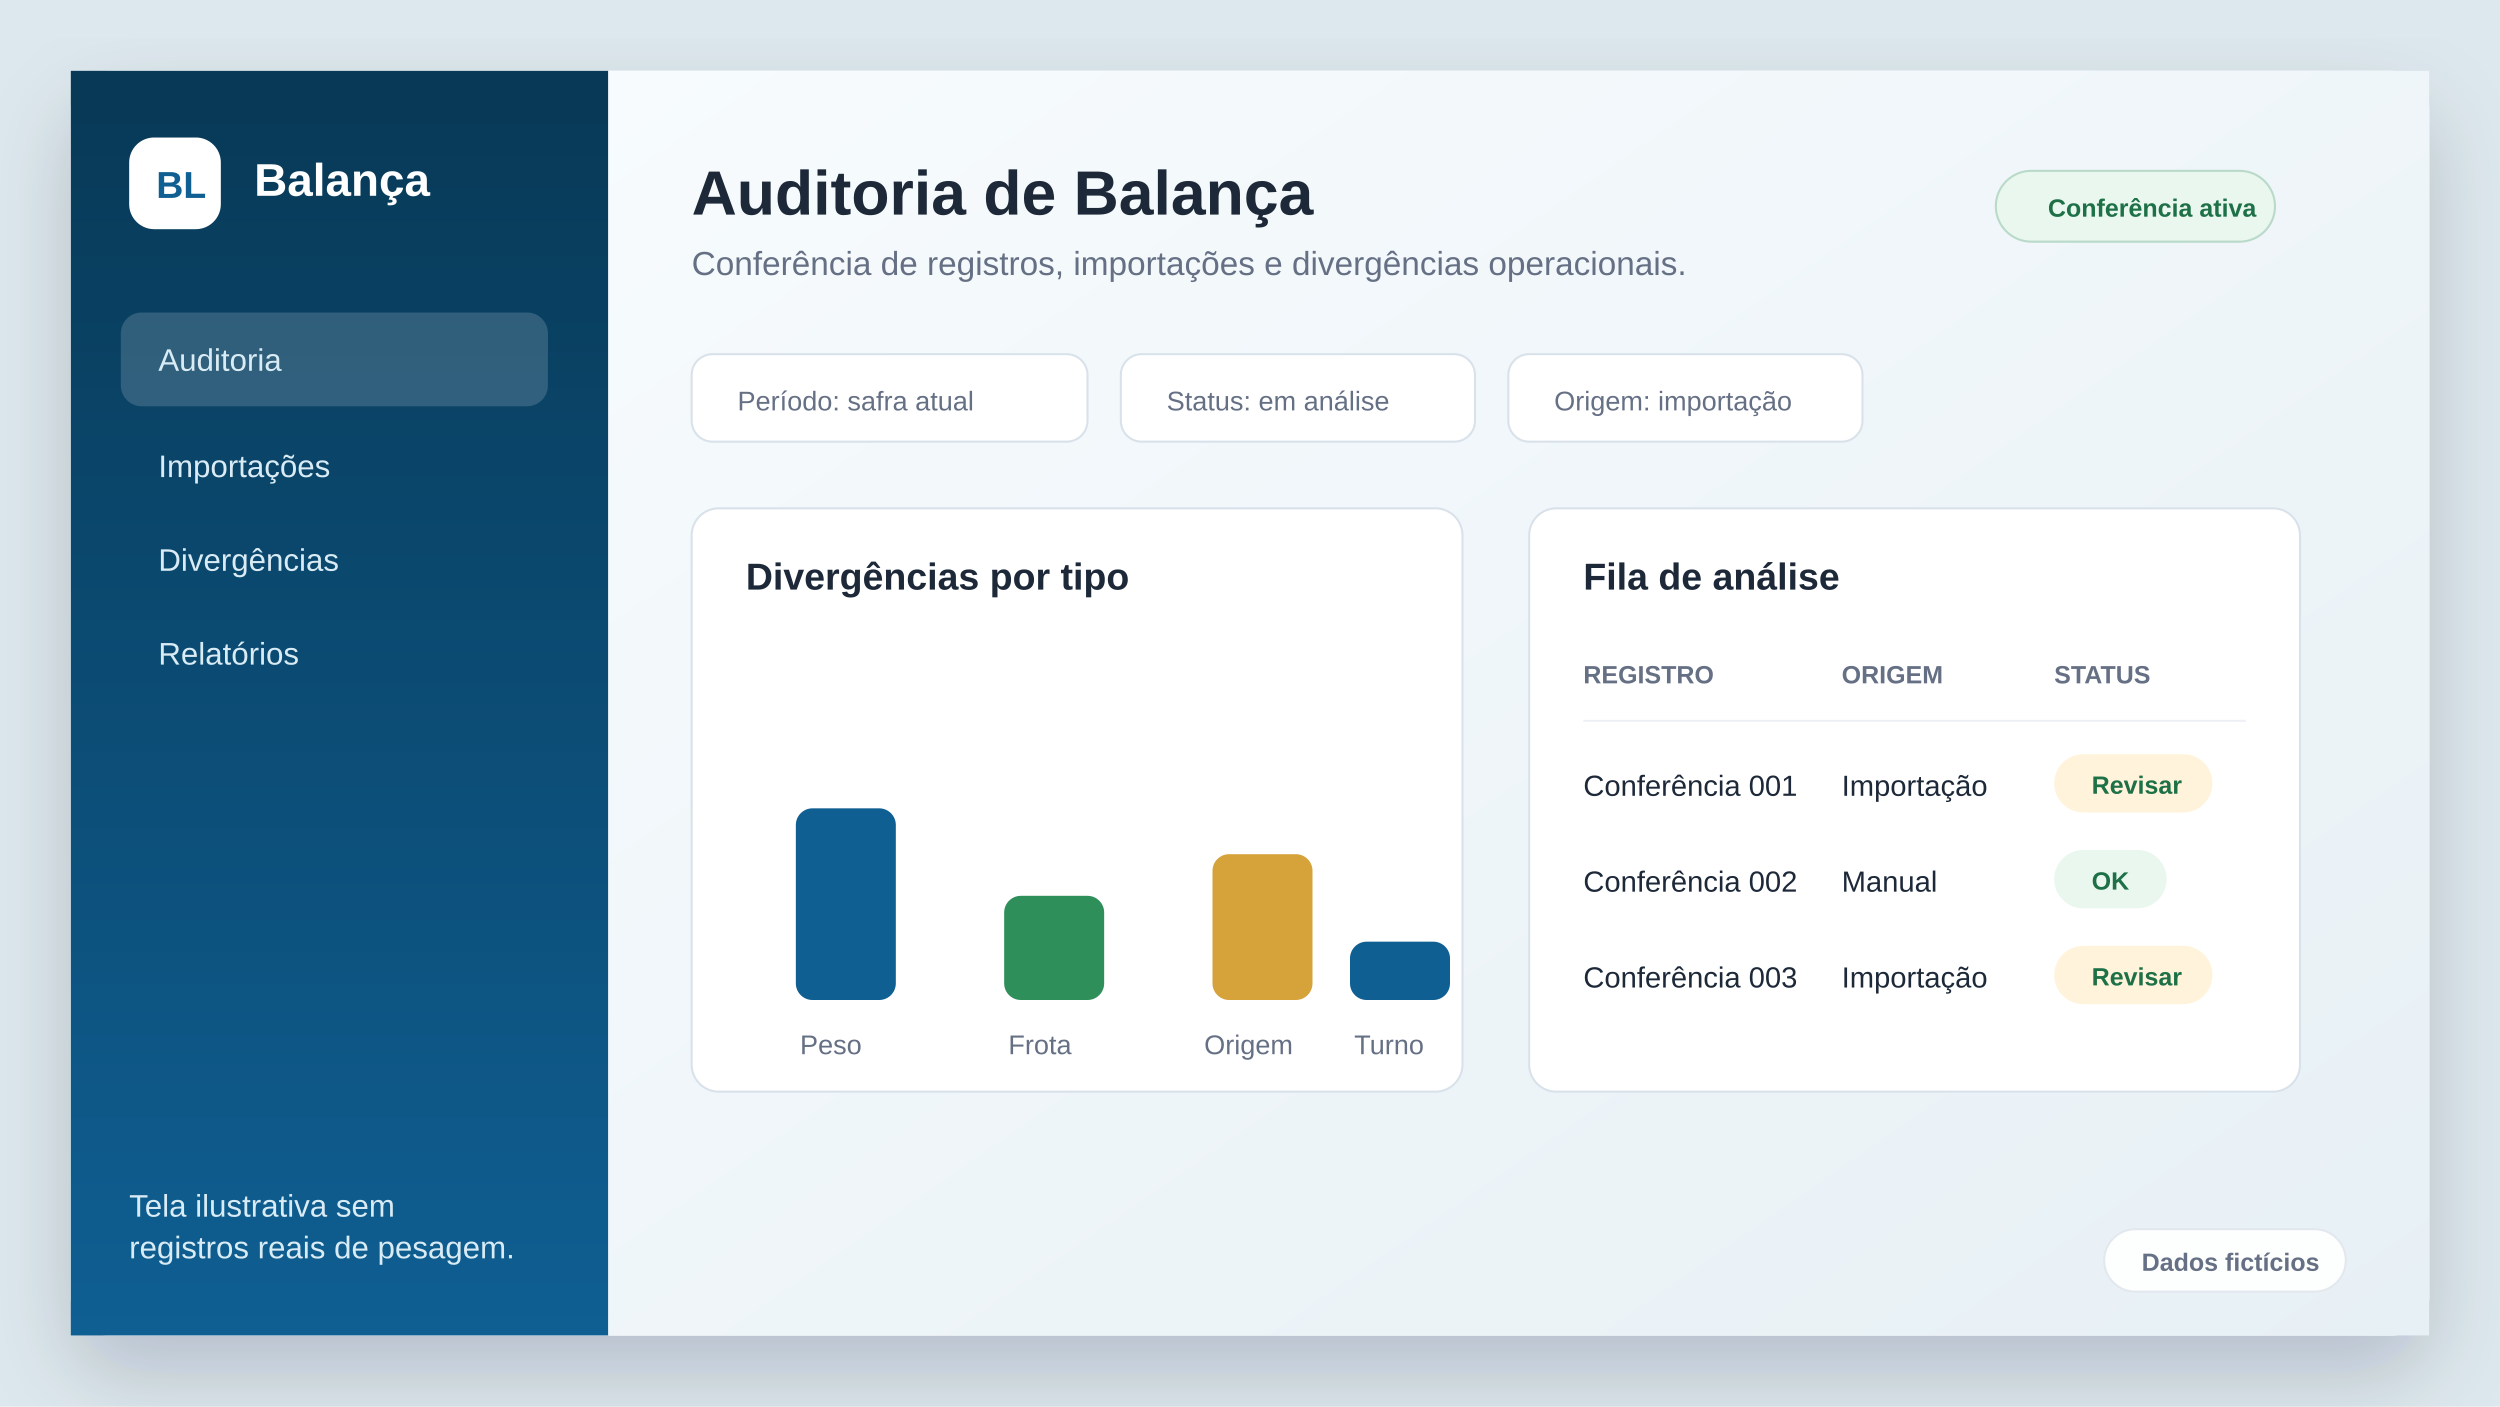
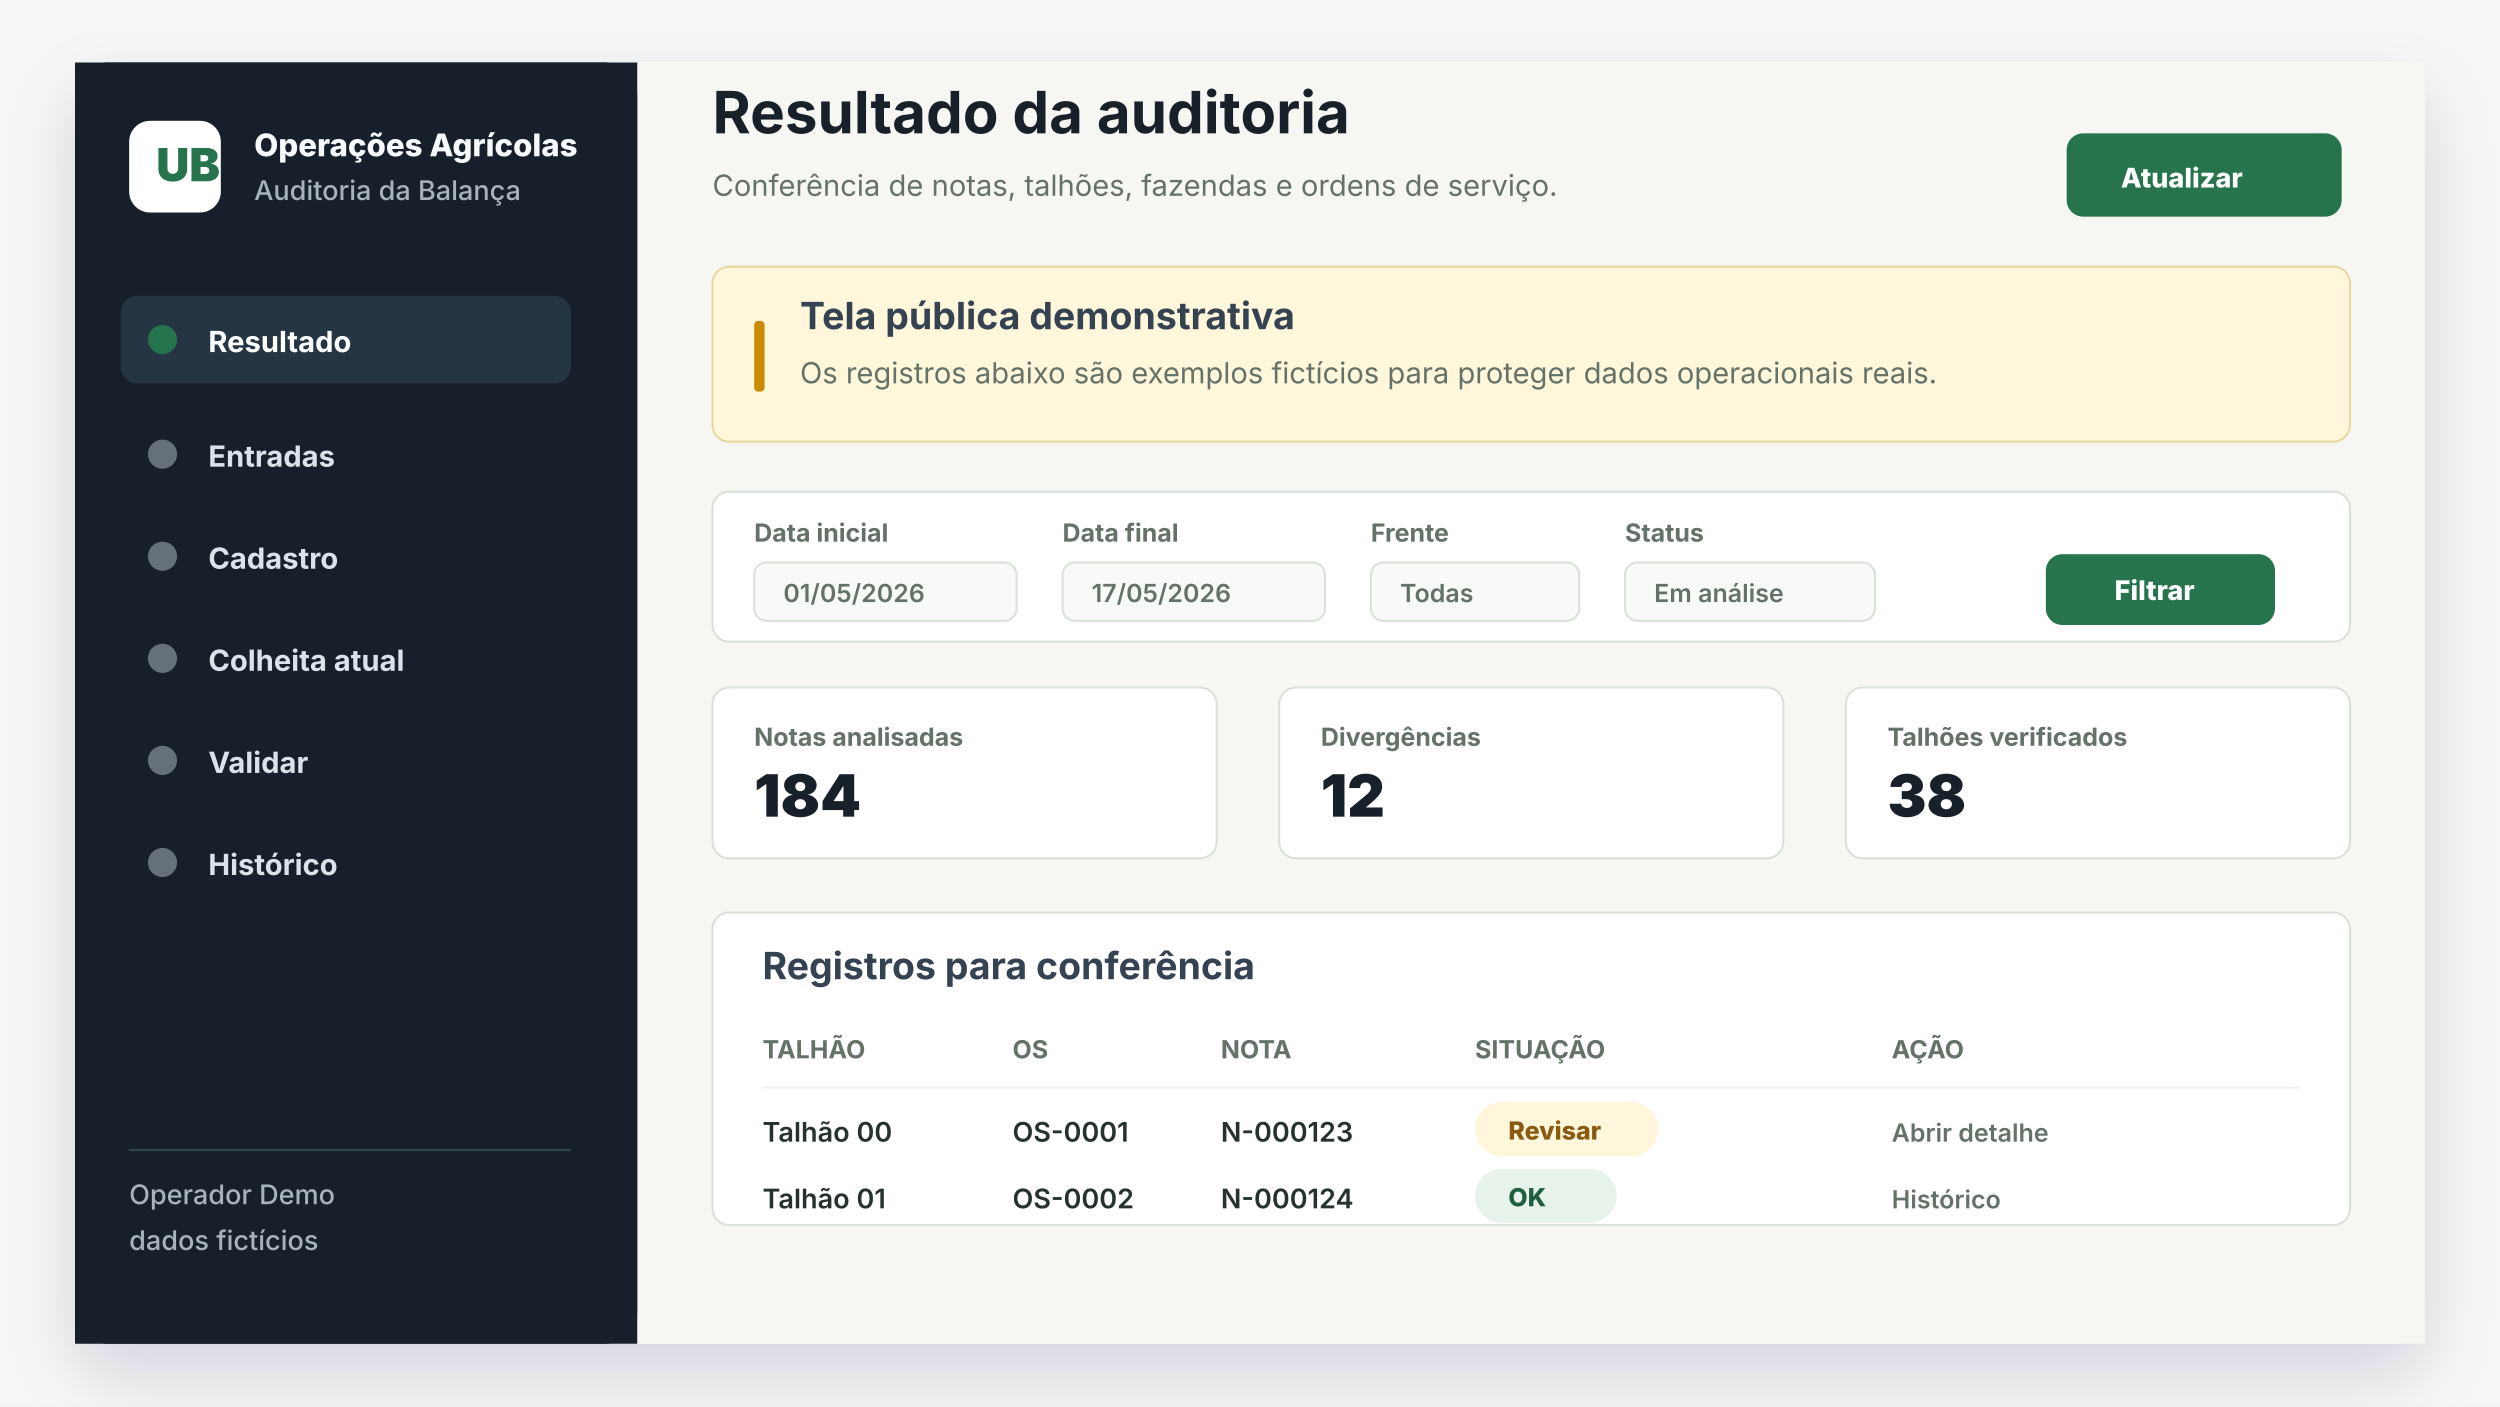
- <svg xmlns="http://www.w3.org/2000/svg" width="1200" height="675" viewBox="0 0 1200 675" role="img" aria-label="Tela demonstrativa do sistema de auditoria de balança">
+ <svg xmlns="http://www.w3.org/2000/svg" width="1200" height="675" viewBox="0 0 1200 675" role="img" aria-label="Tela demonstrativa da auditoria da balança">
  <defs>
-     <linearGradient id="bg" x1="0" x2="1" y1="0" y2="1">
-       <stop offset="0" stop-color="#f7fbfd" />
-       <stop offset="1" stop-color="#e7f0f5" />
-     </linearGradient>
-     <linearGradient id="side" x1="0" x2="0" y1="0" y2="1">
-       <stop offset="0" stop-color="#083956" />
-       <stop offset="1" stop-color="#0f5f93" />
-     </linearGradient>
-     <filter id="shadow" x="-20%" y="-20%" width="140%" height="140%">
-       <feDropShadow dx="0" dy="18" stdDeviation="20" flood-color="#101828" flood-opacity="0.18" />
+     <filter id="shadow">
+       <feDropShadow dx="0" dy="14" stdDeviation="16" flood-color="#0f172a" flood-opacity="0.14" />
    </filter>
-     <style>.title{font:700 30px 'Segoe UI',Arial,sans-serif;fill:#1d2939}.sub{font:400 16px 'Segoe UI',Arial,sans-serif;fill:#667085}.nav{font:500 15px 'Segoe UI',Arial,sans-serif;fill:#d9ecf5}.panel{font:700 18px 'Segoe UI',Arial,sans-serif;fill:#1d2939}.head{font:700 12px 'Segoe UI',Arial,sans-serif;fill:#667085}.body{font:500 14px 'Segoe UI',Arial,sans-serif;fill:#1d2939}.muted{font:400 13px 'Segoe UI',Arial,sans-serif;fill:#667085}.badge{font:700 12px 'Segoe UI',Arial,sans-serif;fill:#1e7047}.mark{font:800 18px 'Segoe UI',Arial,sans-serif;fill:#0f5f93}.brand{font:700 22px 'Segoe UI',Arial,sans-serif;fill:white}</style>
+     <style>.h1{font:750 28px Inter,'Segoe UI',Arial,sans-serif;fill:#182029}.h2{font:750 18px Inter,'Segoe UI',Arial,sans-serif;fill:#354252}.p{font:400 14px Inter,'Segoe UI',Arial,sans-serif;fill:#657268}.sideTitle{font:800 15px Inter,'Segoe UI',Arial,sans-serif;fill:#f7fafc}.sideSub{font:500 13px Inter,'Segoe UI',Arial,sans-serif;fill:#a7b2bd}.nav{font:650 14px Inter,'Segoe UI',Arial,sans-serif;fill:#dbe3ea}.label{font:700 12px Inter,'Segoe UI',Arial,sans-serif;fill:#657268}.body{font:600 13px Inter,'Segoe UI',Arial,sans-serif;fill:#26322f}.small{font:600 12px Inter,'Segoe UI',Arial,sans-serif;fill:#657268}.badge{font:800 12px Inter,'Segoe UI',Arial,sans-serif;fill:#1f5f40}.warn{fill:#8a5a10}.btn{font:800 13px Inter,'Segoe UI',Arial,sans-serif;fill:#ffffff}.brand{font:900 22px Inter,'Segoe UI',Arial,sans-serif;fill:#26734d}.white{fill:#fff}</style>
  </defs>
-   <rect width="1200" height="675" fill="#dde8ee" />
-   <rect x="34" y="34" width="1132" height="607" rx="18" fill="white" filter="url(#shadow)" />
-   <rect x="34" y="34" width="258" height="607" fill="url(#side)" />
-   <rect x="62" y="66" width="44" height="44" rx="12" fill="white" />
-   <text x="75" y="95" class="mark">BL</text>
-   <text x="122" y="94" class="brand">Balança</text>
-   <rect x="58" y="150" width="205" height="45" rx="10" fill="white" opacity="0.16" />
-   <text x="76" y="178" class="nav" fill="white">Auditoria</text>
-   <text x="76" y="229" class="nav">Importações</text>
-   <text x="76" y="274" class="nav">Divergências</text>
-   <text x="76" y="319" class="nav">Relatórios</text>
-   <text x="62" y="584" class="nav" font-size="13">Tela ilustrativa sem</text>
-   <text x="62" y="604" class="nav" font-size="13">registros reais de pesagem.</text>
-   <rect x="292" y="34" width="874" height="607" fill="url(#bg)" />
-   <text x="332" y="103" class="title">Auditoria de Balança</text>
-   <text x="332" y="132" class="sub">Conferência de registros, importações e divergências operacionais.</text>
-   <rect x="958" y="82" width="134" height="34" rx="17" fill="#e9f7ef" stroke="#b9d9c9" />
-   <text x="983" y="104" class="badge">Conferência ativa</text>
-   <rect x="332" y="170" width="190" height="42" rx="10" fill="white" stroke="#d9e2ea" />
-   <text x="354" y="197" class="muted">Período: safra atual</text>
-   <rect x="538" y="170" width="170" height="42" rx="10" fill="white" stroke="#d9e2ea" />
-   <text x="560" y="197" class="muted">Status: em análise</text>
-   <rect x="724" y="170" width="170" height="42" rx="10" fill="white" stroke="#d9e2ea" />
-   <text x="746" y="197" class="muted">Origem: importação</text>
-   <rect x="332" y="244" width="370" height="280" rx="13" fill="white" stroke="#d9e2ea" />
-   <text x="358" y="283" class="panel">Divergências por tipo</text>
-   <rect x="382" y="388" width="48" height="92" rx="8" fill="#0f5f93" />
-   <text x="384" y="506" class="muted">Peso</text>
-   <rect x="482" y="430" width="48" height="50" rx="8" fill="#2f8f5b" />
-   <text x="484" y="506" class="muted">Frota</text>
-   <rect x="582" y="410" width="48" height="70" rx="8" fill="#d6a23a" />
-   <text x="578" y="506" class="muted">Origem</text>
-   <rect x="648" y="452" width="48" height="28" rx="8" fill="#0f5f93" />
-   <text x="650" y="506" class="muted">Turno</text>
-   <rect x="734" y="244" width="370" height="280" rx="13" fill="white" stroke="#d9e2ea" />
-   <text x="760" y="283" class="panel">Fila de análise</text>
-   <text x="760" y="328" class="head">REGISTRO</text>
-   <text x="884" y="328" class="head">ORIGEM</text>
-   <text x="986" y="328" class="head">STATUS</text>
-   <line x1="760" y1="346" x2="1078" y2="346" stroke="#edf1f5" />
-   <text x="760" y="382" class="body">Conferência 001</text>
-   <text x="884" y="382" class="body">Importação</text>
-   <rect x="986" y="362" width="76" height="28" rx="14" fill="#fff4db" />
-   <text x="1004" y="381" class="badge" fill="#94640f">Revisar</text>
-   <text x="760" y="428" class="body">Conferência 002</text>
-   <text x="884" y="428" class="body">Manual</text>
-   <rect x="986" y="408" width="54" height="28" rx="14" fill="#e9f7ef" />
-   <text x="1004" y="427" class="badge">OK</text>
-   <text x="760" y="474" class="body">Conferência 003</text>
-   <text x="884" y="474" class="body">Importação</text>
-   <rect x="986" y="454" width="76" height="28" rx="14" fill="#fff4db" />
-   <text x="1004" y="473" class="badge" fill="#94640f">Revisar</text>
-   <rect x="1010" y="590" width="116" height="30" rx="15" fill="white" fill-opacity="0.9" stroke="#e3e8ef" />
-   <text x="1028" y="610" class="head">Dados fictícios</text>
+   <rect width="1200" height="675" fill="#f5f6f8" />
+   <rect x="36" y="30" width="1128" height="615" rx="16" fill="#ffffff" filter="url(#shadow)" />
+   <rect x="36" y="30" width="270" height="615" rx="16" fill="#17202a" />
+   <rect x="36" y="30" width="270" height="615" fill="#17202a" />
+   <rect x="62" y="58" width="44" height="44" rx="10" fill="#ffffff" />
+   <text x="75" y="87" class="brand">UB</text>
+   <text x="122" y="75" class="sideTitle">Operações Agrícolas</text>
+   <text x="122" y="96" class="sideSub">Auditoria da Balança</text>
+   <g transform="translate(58 142)">
+     <rect width="216" height="42" rx="8" fill="#263544" />
+     <text x="42" y="27" class="nav white">Resultado</text>
+     <circle cx="20" cy="21" r="7" fill="#26734d" />
+     <text x="42" y="82" class="nav">Entradas</text>
+     <circle cx="20" cy="76" r="7" fill="#667078" />
+     <text x="42" y="131" class="nav">Cadastro</text>
+     <circle cx="20" cy="125" r="7" fill="#667078" />
+     <text x="42" y="180" class="nav">Colheita atual</text>
+     <circle cx="20" cy="174" r="7" fill="#667078" />
+     <text x="42" y="229" class="nav">Validar</text>
+     <circle cx="20" cy="223" r="7" fill="#667078" />
+     <text x="42" y="278" class="nav">Histórico</text>
+     <circle cx="20" cy="272" r="7" fill="#667078" />
+   </g>
+   <line x1="62" y1="552" x2="274" y2="552" stroke="#344250" />
+   <text x="62" y="578" class="sideSub">Operador Demo</text>
+   <text x="62" y="600" class="sideSub">dados fictícios</text>
+   <rect x="306" y="30" width="858" height="615" fill="#f6f7f3" />
+   <g transform="translate(342 64)">
+     <text class="h1">Resultado da auditoria</text>
+     <text y="30" class="p">Conferência de notas, talhões, fazendas e ordens de serviço.</text>
+     <rect x="650" y="0" width="132" height="40" rx="8" fill="#26734d" />
+     <text x="676" y="26" class="btn">Atualizar</text>
+   </g>
+   <rect x="342" y="128" width="786" height="84" rx="8" fill="#fff7db" stroke="#e9d7a2" />
+   <rect x="362" y="154" width="5" height="34" rx="2" fill="#ca8a04" />
+   <text x="384" y="158" class="h2">Tela pública demonstrativa</text>
+   <text x="384" y="184" class="p">Os registros abaixo são exemplos fictícios para proteger dados operacionais reais.</text>
+   <g transform="translate(342 236)">
+     <rect width="786" height="72" rx="8" fill="#ffffff" stroke="#d9e1d8" />
+     <text x="20" y="24" class="label">Data inicial</text>
+     <rect x="20" y="34" width="126" height="28" rx="6" fill="#f8faf7" stroke="#d9e1d8" />
+     <text x="34" y="53" class="small">01/05/2026</text>
+     <text x="168" y="24" class="label">Data final</text>
+     <rect x="168" y="34" width="126" height="28" rx="6" fill="#f8faf7" stroke="#d9e1d8" />
+     <text x="182" y="53" class="small">17/05/2026</text>
+     <text x="316" y="24" class="label">Frente</text>
+     <rect x="316" y="34" width="100" height="28" rx="6" fill="#f8faf7" stroke="#d9e1d8" />
+     <text x="330" y="53" class="small">Todas</text>
+     <text x="438" y="24" class="label">Status</text>
+     <rect x="438" y="34" width="120" height="28" rx="6" fill="#f8faf7" stroke="#d9e1d8" />
+     <text x="452" y="53" class="small">Em análise</text>
+     <rect x="640" y="30" width="110" height="34" rx="8" fill="#26734d" />
+     <text x="673" y="52" class="btn">Filtrar</text>
+   </g>
+   <g transform="translate(342 330)">
+     <rect width="242" height="82" rx="8" fill="#ffffff" stroke="#d9e1d8" />
+     <text x="20" y="28" class="label">Notas analisadas</text>
+     <text x="20" y="62" font-family="Inter,Segoe UI,Arial" font-size="28" font-weight="850" fill="#182029">184</text>
+     <rect x="272" width="242" height="82" rx="8" fill="#ffffff" stroke="#d9e1d8" />
+     <text x="292" y="28" class="label">Divergências</text>
+     <text x="292" y="62" font-family="Inter,Segoe UI,Arial" font-size="28" font-weight="850" fill="#182029">12</text>
+     <rect x="544" width="242" height="82" rx="8" fill="#ffffff" stroke="#d9e1d8" />
+     <text x="564" y="28" class="label">Talhões verificados</text>
+     <text x="564" y="62" font-family="Inter,Segoe UI,Arial" font-size="28" font-weight="850" fill="#182029">38</text>
+   </g>
+   <rect x="342" y="438" width="786" height="150" rx="8" fill="#ffffff" stroke="#d9e1d8" />
+   <text x="366" y="470" class="h2">Registros para conferência</text>
+   <text x="366" y="508" class="label">TALHÃO</text>
+   <text x="486" y="508" class="label">OS</text>
+   <text x="586" y="508" class="label">NOTA</text>
+   <text x="708" y="508" class="label">SITUAÇÃO</text>
+   <text x="908" y="508" class="label">AÇÃO</text>
+   <line x1="366" y1="522" x2="1104" y2="522" stroke="#eef2ec" />
+   <text x="366" y="548" class="body">Talhão 00</text>
+   <text x="486" y="548" class="body">OS-0001</text>
+   <text x="586" y="548" class="body">N-000123</text>
+   <rect x="708" y="529" width="88" height="26" rx="13" fill="#fff7db" />
+   <text x="724" y="547" class="badge warn">Revisar</text>
+   <text x="908" y="548" class="small">Abrir detalhe</text>
+   <text x="366" y="580" class="body">Talhão 01</text>
+   <text x="486" y="580" class="body">OS-0002</text>
+   <text x="586" y="580" class="body">N-000124</text>
+   <rect x="708" y="561" width="68" height="26" rx="13" fill="#e7f2ea" />
+   <text x="724" y="579" class="badge">OK</text>
+   <text x="908" y="580" class="small">Histórico</text>
</svg>
